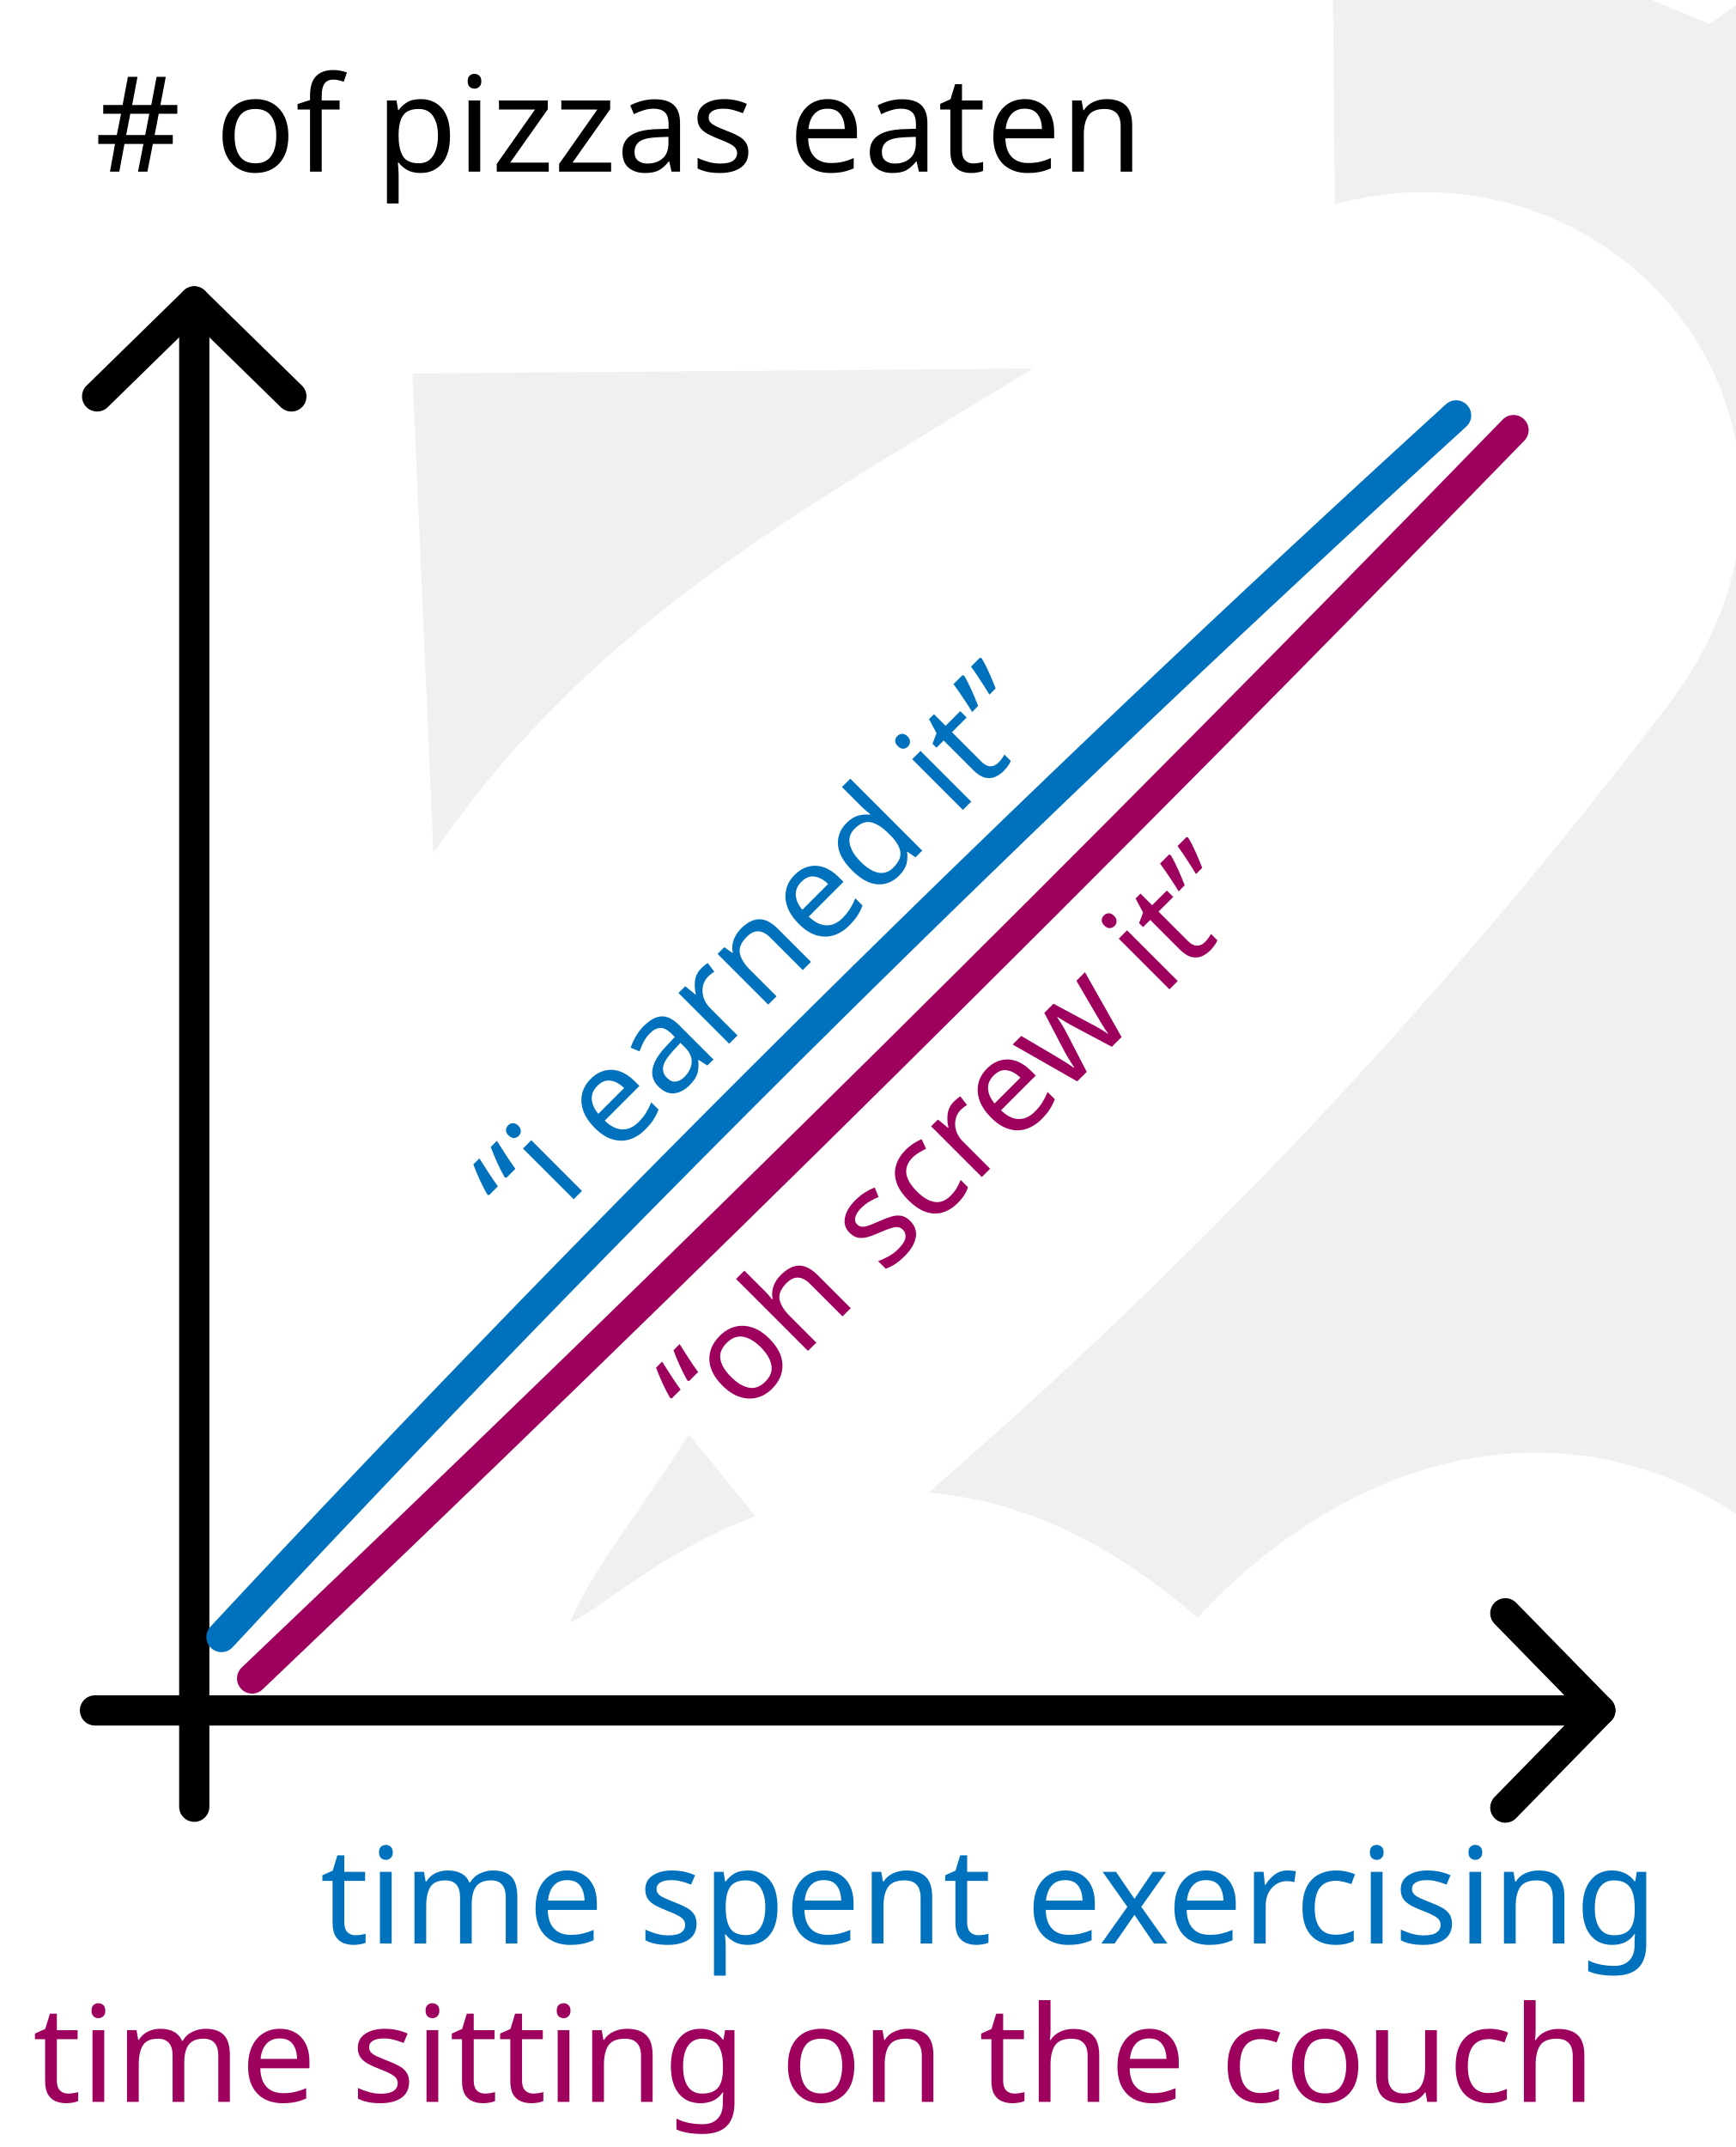
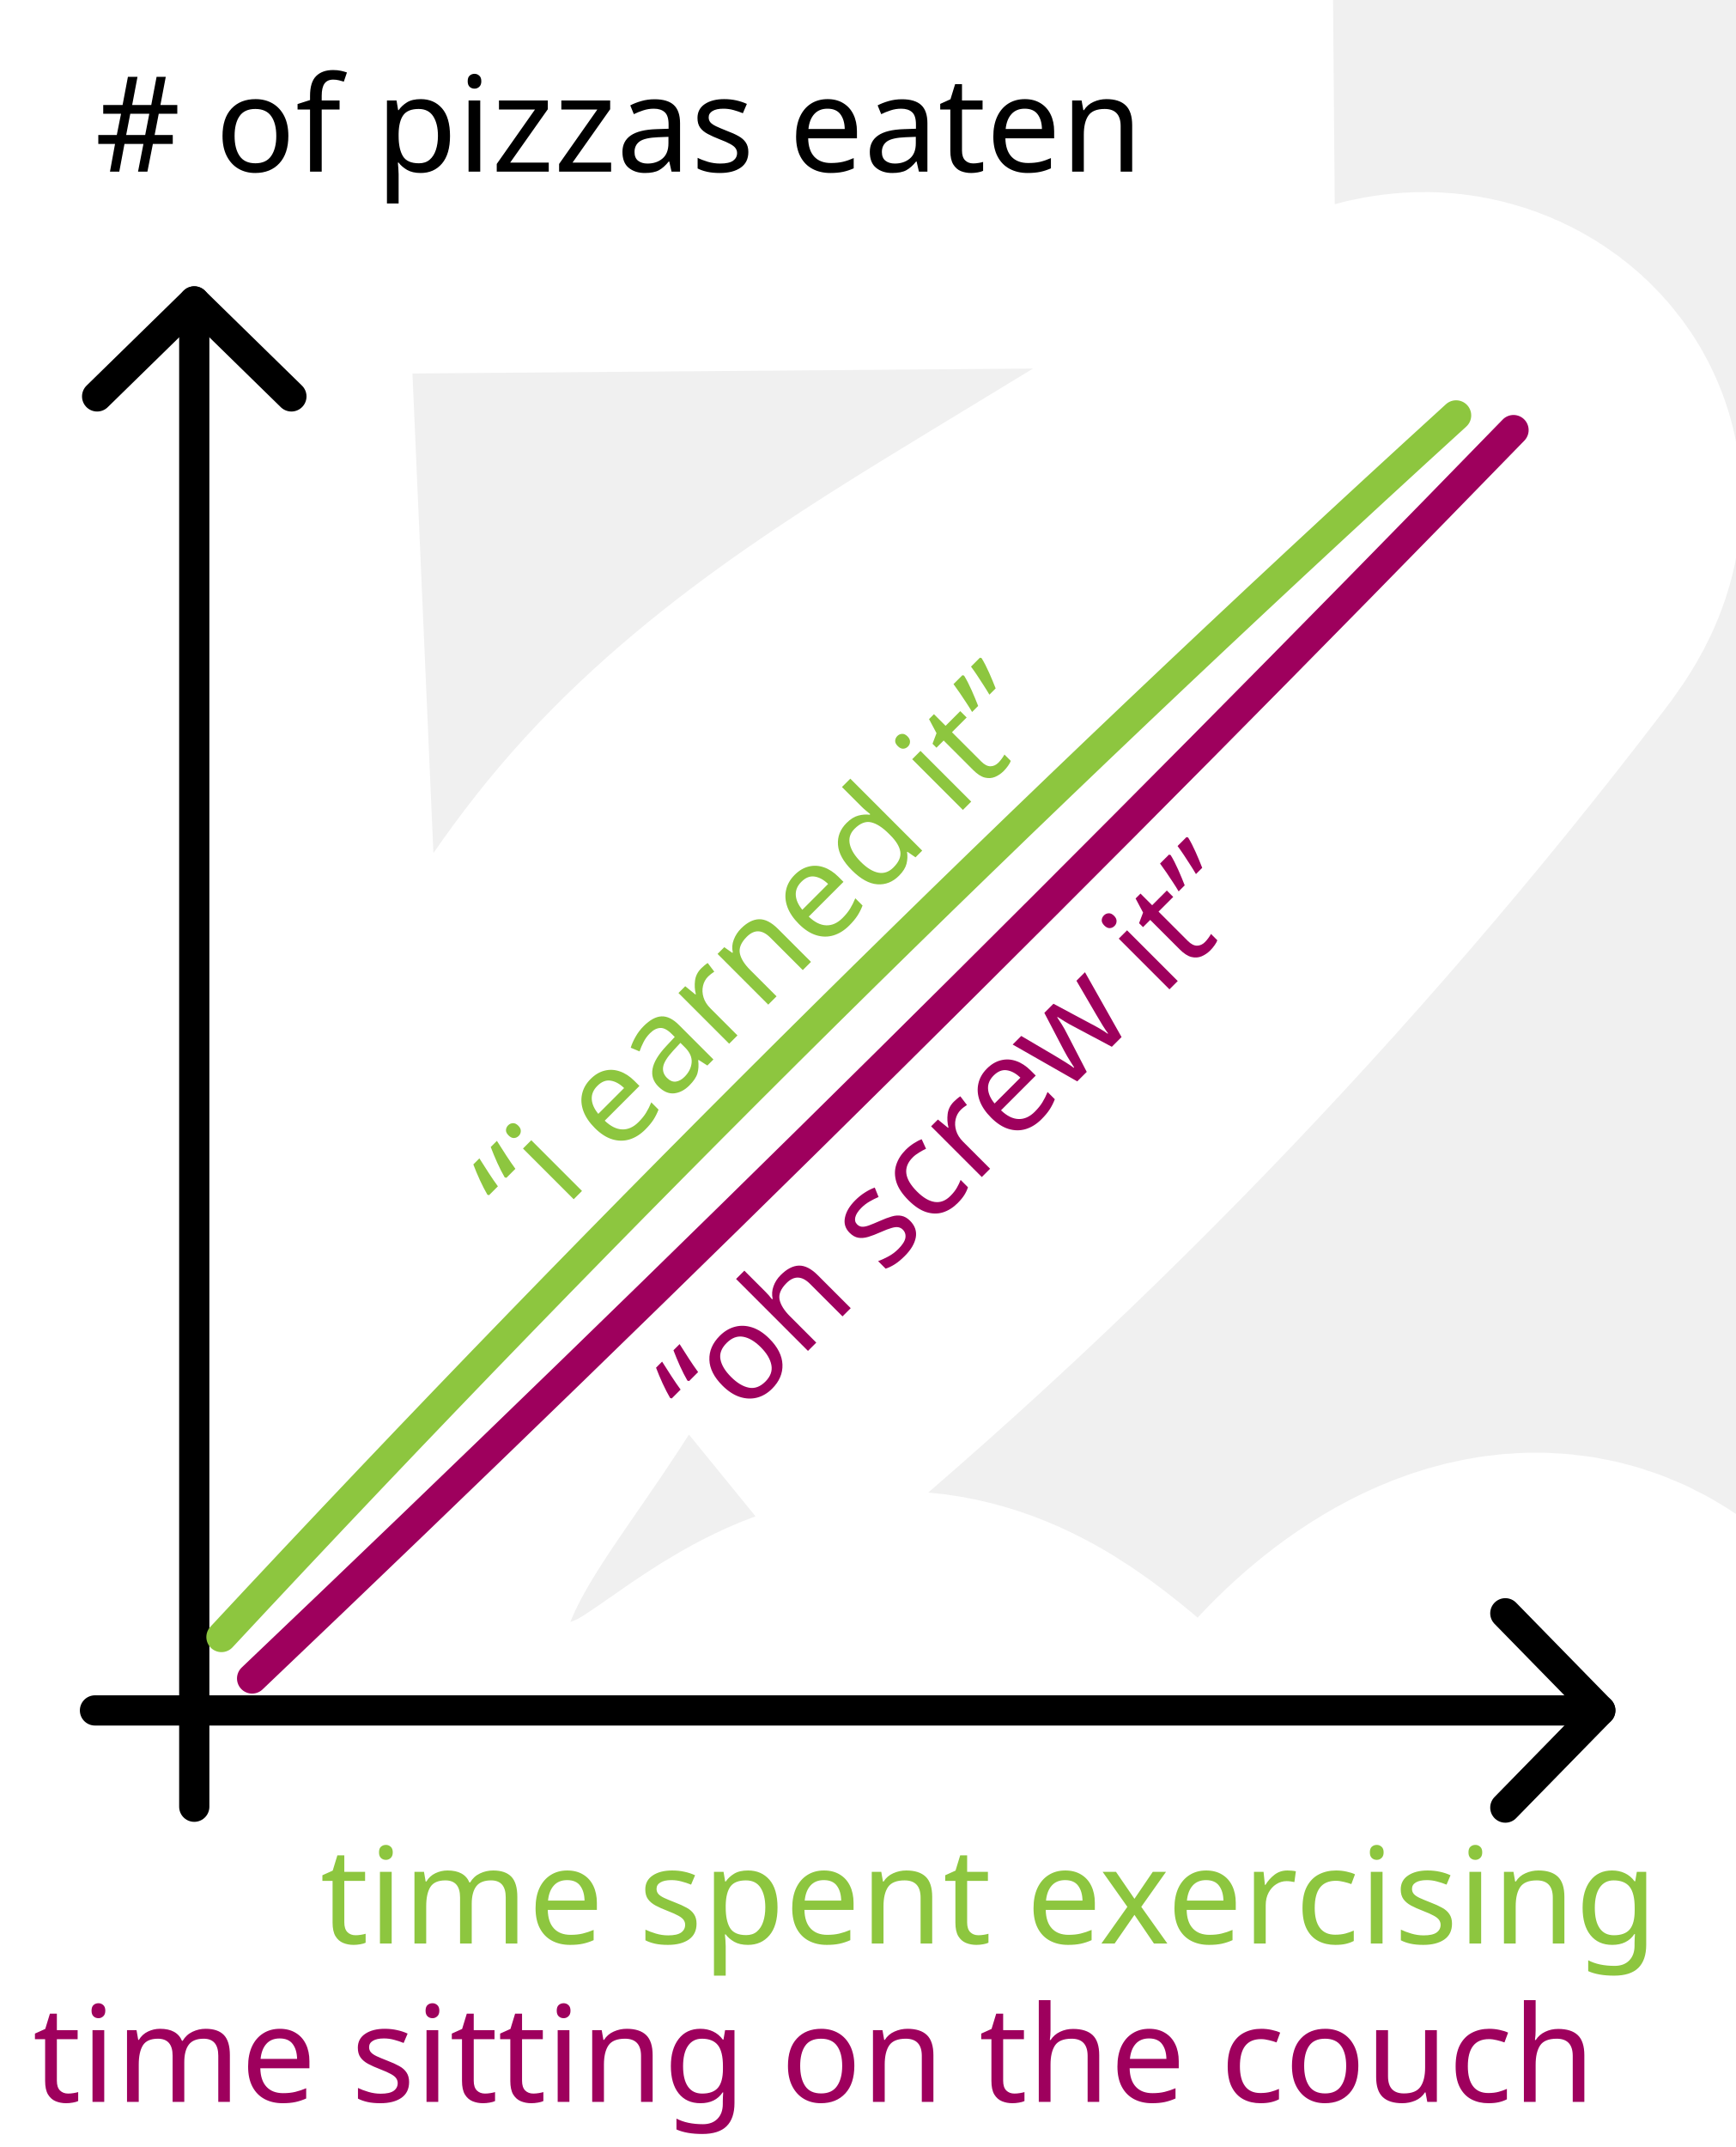
<svg xmlns="http://www.w3.org/2000/svg" version="1.1" id="Layer_1" x="0px" y="0px" viewBox="0 0 402 497.2" enable-background="new 0 0 402 497.2" xml:space="preserve">
  <path fill="none" stroke="#FFFFFF" stroke-width="120" stroke-linejoin="bevel" stroke-miterlimit="10" d="M309,24.8  c-84.2,0.7-168.4,1.3-252.6,2c-6.6,0.1-14.1,0.4-18.5,5.3c-4.3,4.7-4.3,11.8-4,18.1c3.8,87.2,7.6,174.4,11.5,261.6  c2.4,54.7,3.7,113.6-26.9,159C107.1,481,196.9,483,286.1,477c29.6-2,62-6.4,81.7-28.5c6.3-7,10.9-15.9,11.3-25.3  c0.4-9.4-4-19.3-12.2-23.9c-15-8.5-33.4,3.2-45.2,15.8c-11.8,12.6-24.1,28.1-41.3,28.6c-28.2,0.9-44.9-38.4-73.2-38.4  c-16.2,0-28.9,13.2-42.9,21.3c-16.6,9.6-37.3,12.5-55.4,6.3c-18.1-6.2-33.1-21.8-37.1-40.6c-3.4-16.1,1.1-32.9,8.5-47.6  c7.4-14.7,17.6-27.7,26.6-41.5c18.7-28.6,32.4-60.7,54.5-86.8c23.4-27.6,55-46.9,85.9-65.7c21.5-13.1,43-26.1,64.5-39.2  c5.4-3.3,11-6.6,17.2-7c6.3-0.4,13.2,3.3,14.3,9.5c0.9,5.2-2.4,10.1-5.6,14.2c-54.5,71.4-117.4,136.4-187,193.1" />
-   <path fill="none" stroke="#FFFFFF" stroke-width="120" stroke-linejoin="bevel" stroke-miterlimit="10" d="M552-136.3  c-28,0.2-69.6,6.3-92.3,22.6c-32.8,23.5-65.7,47-98.5,70.4c-4.8-27.8,12.9-53.8,28.9-77s32-51.1,23.6-78  c-11.2-8.4-28.1-2.6-37.3,7.9c-9.2,10.6-13.1,24.5-18.7,37.3c-23.1,53.1-80.6,89.1-138.4,86.8c-5.6-13.4-2.6-29.2,4.8-41.8  c7.3-12.6,18.5-22.4,29.8-31.6c12-9.7,25.8-23.8,19.9-38.1c-5.3-12.7-23.8-14.4-35.5-7.2c-11.7,7.2-18.5,20-25.8,31.7  c-29.7,47.2-77.1,82.9-130.6,98.4c-11-20-7.4-45.4,3.5-65.4s28.2-35.7,45.2-50.7c6.5-5.7,13.6-13.9,10.2-21.8  c-2.4-5.5-9.3-7.9-15.1-6.7c-5.8,1.2-10.7,5.2-14.9,9.5c-17.5,18.2-25.4,43.2-38.2,64.9S37.6-83,12.6-86.2  C-9-89-25-109.1-30.5-130.1s-3-43.2-1.6-65c3.9-59.1-0.9-118.7-14.1-176.5c-2.7-12-5.7-25.1-0.4-36.2c8.3-17.1,31-20,50-20.6  c149-4.6,297.9-9.2,446.9-13.9c8-0.2,16.9-0.2,22.7,5.4c10.5,10.1,2,27.6-7.3,38.7C407.9-329,325.6-281,237-264.7  c-64.1,11.8-131.2,7.6-193.5,27c-7.1,2.2-14.8,5.3-18.3,11.9c-4.1,7.8-0.3,18.1,6.7,23.5c7,5.5,16.2,7.1,25,7.3  c31.2,0.9,60.8-12.4,90.9-20.6c106.1-28.9,252.2,3.9,358.7-23.6" />
  <g>
    <line fill="none" stroke="#000000" stroke-width="7" stroke-linecap="round" stroke-linejoin="round" stroke-miterlimit="10" x1="45" y1="69.8" x2="45" y2="418.4" />
    <line fill="none" stroke="#000000" stroke-width="7" stroke-linecap="round" stroke-linejoin="round" stroke-miterlimit="10" x1="370.7" y1="396.1" x2="22" y2="396.1" />
  </g>
  <g>
    <polyline fill="none" stroke="#000000" stroke-width="7" stroke-linecap="round" stroke-linejoin="round" stroke-miterlimit="10" points="   22.5,91.8 45,69.8 67.5,91.8  " />
    <text transform="matrix(1 0 0 1 22.0061 39.75)" font-family="'PermanentMarker'" font-size="30.742"># of pizzas eaten</text>
  </g>
  <g>
    <polyline fill="none" stroke="#000000" stroke-width="7" stroke-linecap="round" stroke-linejoin="round" stroke-miterlimit="10" points="   348.7,373.6 370.7,396.1 348.7,418.6  " />
-     <text transform="matrix(1 0 0 1 74.1806 450.083)" fill="#0071BC" font-family="'PermanentMarker'" font-size="31">time spent exercising</text>
+     <text transform="matrix(1 0 0 1 74.1807 450.083)" fill="#8DC63F" font-family="'PermanentMarker'" font-size="31">time spent exercising</text>
  </g>
  <g>
-     <path fill="none" stroke="#0071BC" stroke-width="7" stroke-linecap="round" stroke-miterlimit="10" d="M51.3,379.1   c91.4-98.2,186.9-192.6,286-282.9" />
+     <path fill="none" stroke="#8DC63F" stroke-width="7" stroke-linecap="round" stroke-miterlimit="10" d="M51.3,379.1   c91.4-98.2,186.9-192.6,286-282.9" />
    <g>
-       <text transform="matrix(0.7071 -0.7071 0.7071 0.7071 123.1572 287.4547)" fill="#0071BC" font-family="'PermanentMarker'" font-size="31">“i earned it”</text>
+       <text transform="matrix(0.7071 -0.7071 0.7071 0.7071 123.1568 287.4547)" fill="#8DC63F" font-family="'PermanentMarker'" font-size="31">“i earned it”</text>
    </g>
  </g>
  <g>
    <path fill="none" stroke="#9E005D" stroke-width="7" stroke-linecap="round" stroke-miterlimit="10" d="M58.4,388.7   C157.6,294.3,255,197.9,350.6,99.6" />
    <g>
      <text transform="matrix(1 0 0 1 7.5942 486.7476)" fill="#9E005D" font-family="'PermanentMarker'" font-size="31">time sitting on the couch</text>
    </g>
    <g>
-       <text transform="matrix(0.7071 -0.7071 0.7071 0.7071 165.4827 334.5252)" fill="#9E005D" font-family="'PermanentMarker'" font-size="31">“oh screw it”</text>
+       <text transform="matrix(0.7071 -0.7071 0.7071 0.7071 165.4823 334.5252)" fill="#9E005D" font-family="'PermanentMarker'" font-size="31">“oh screw it”</text>
    </g>
  </g>
</svg>
